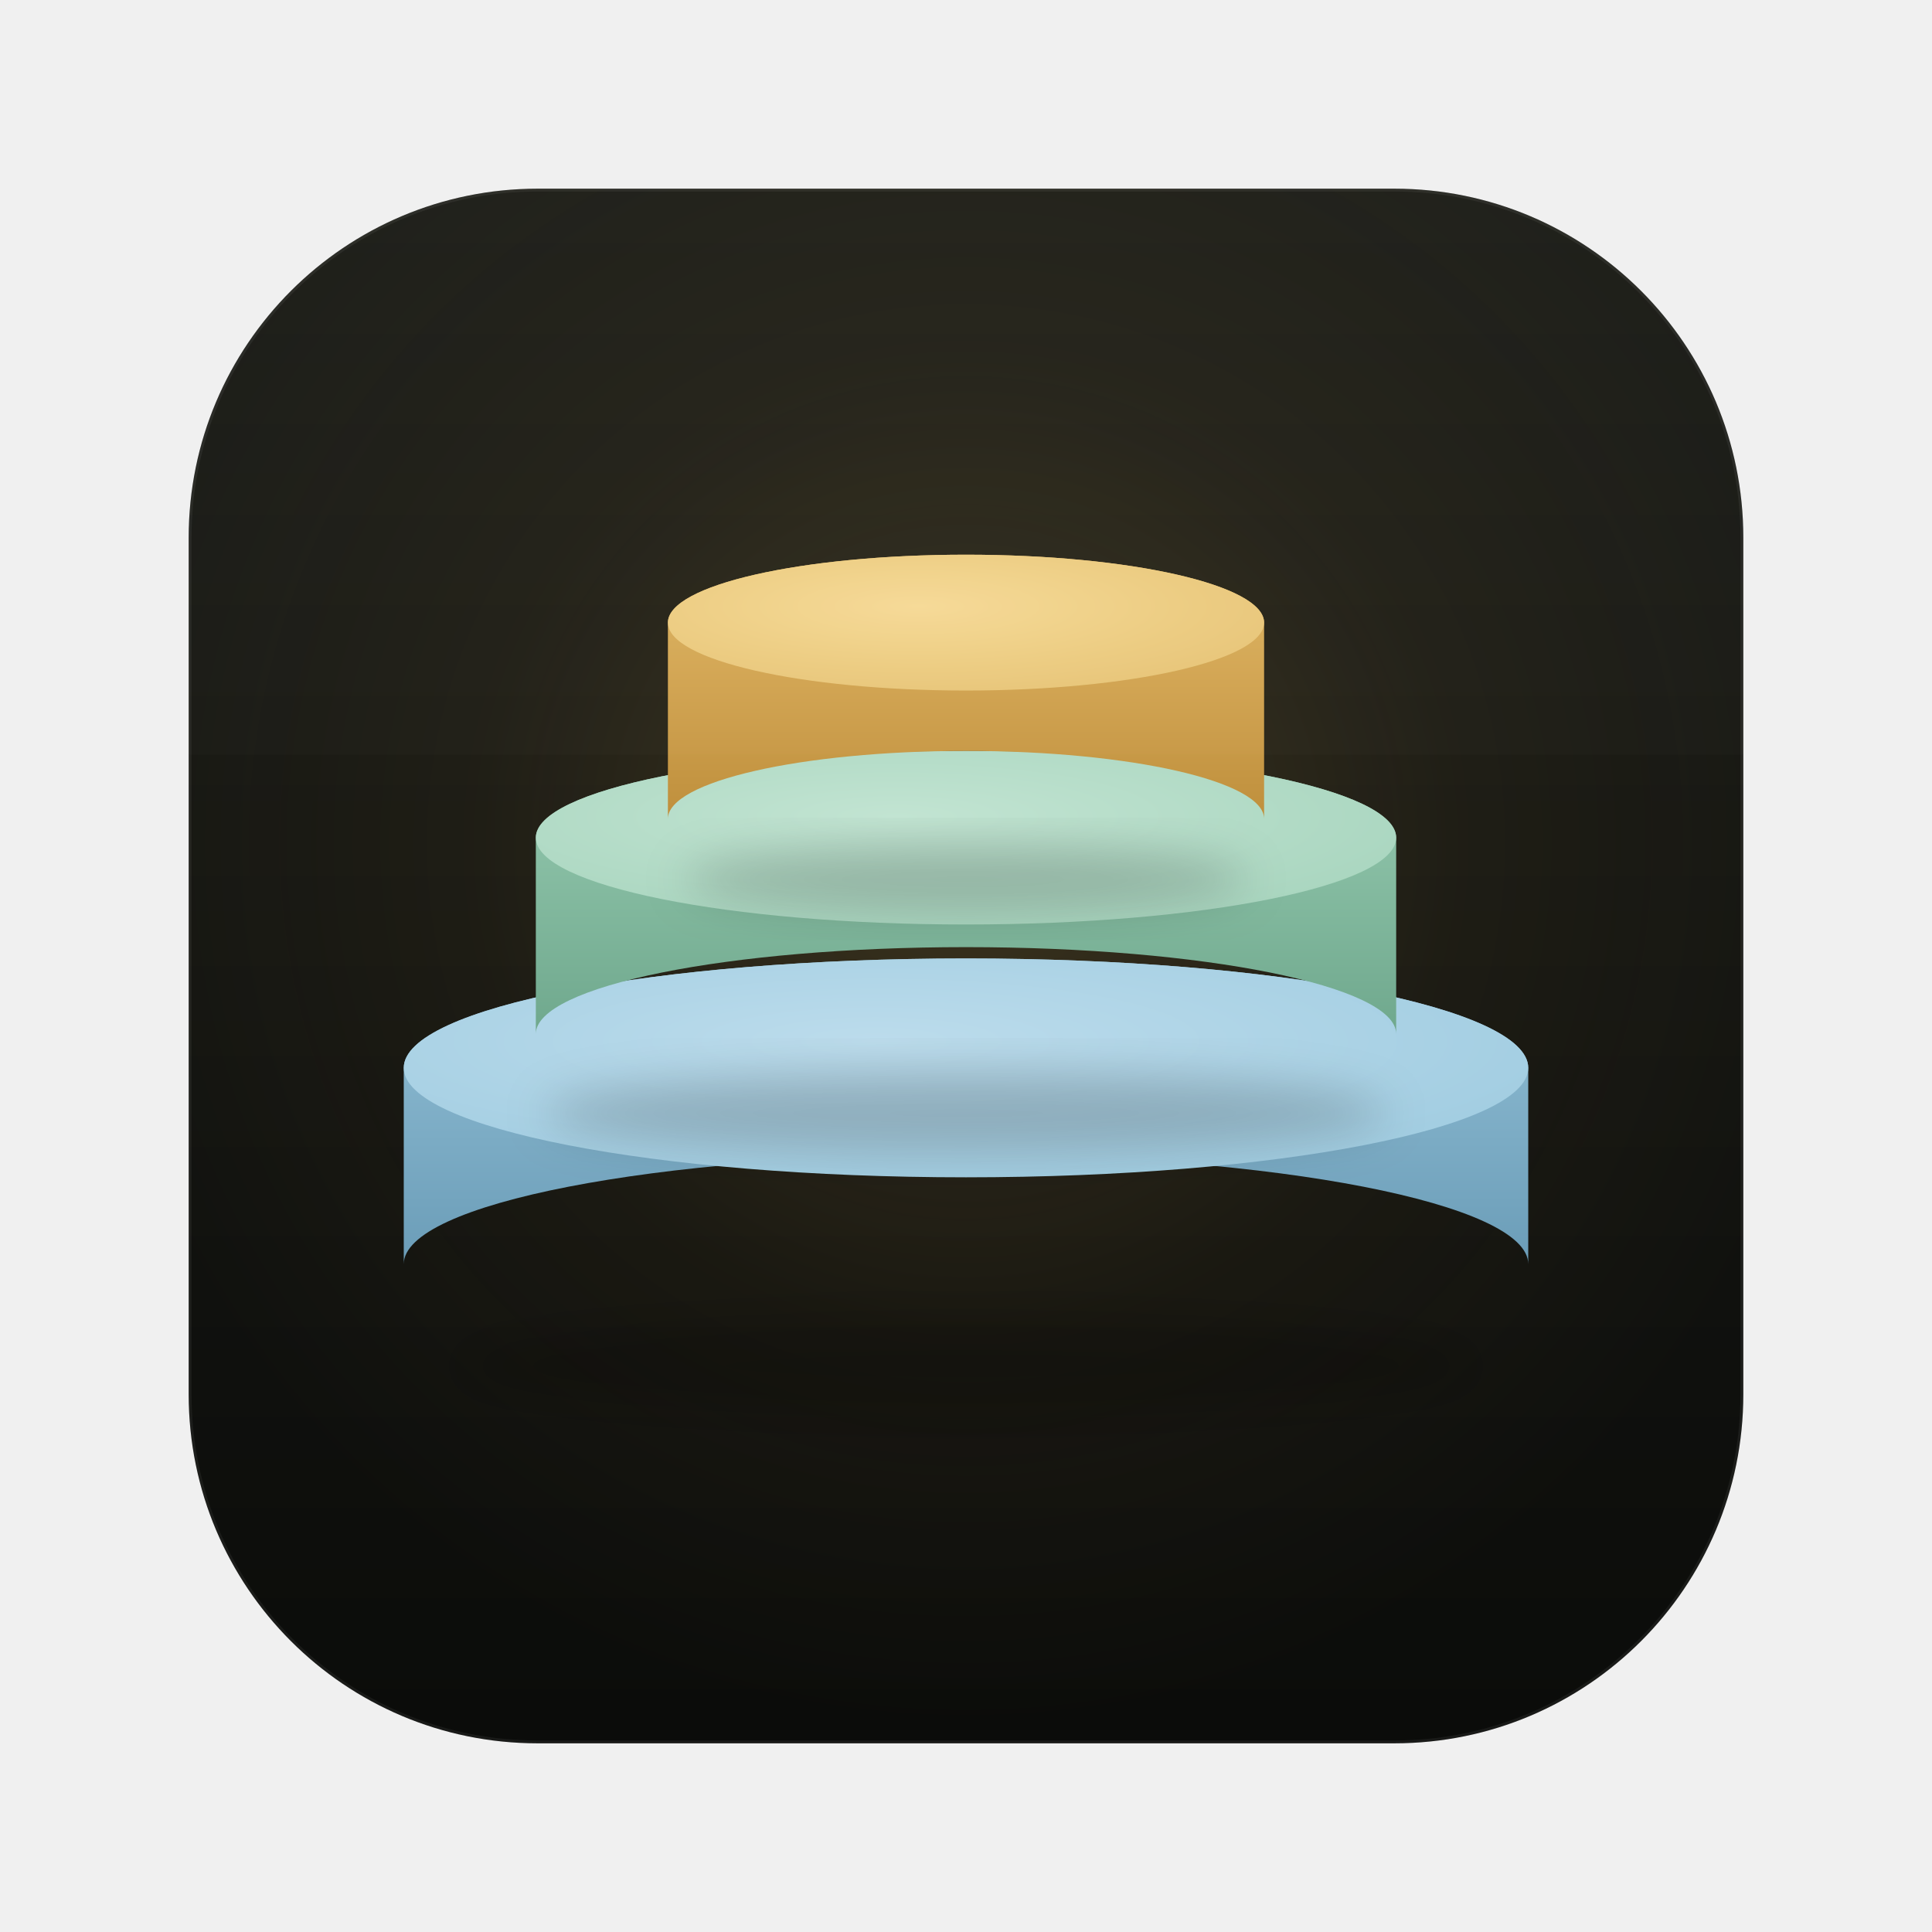
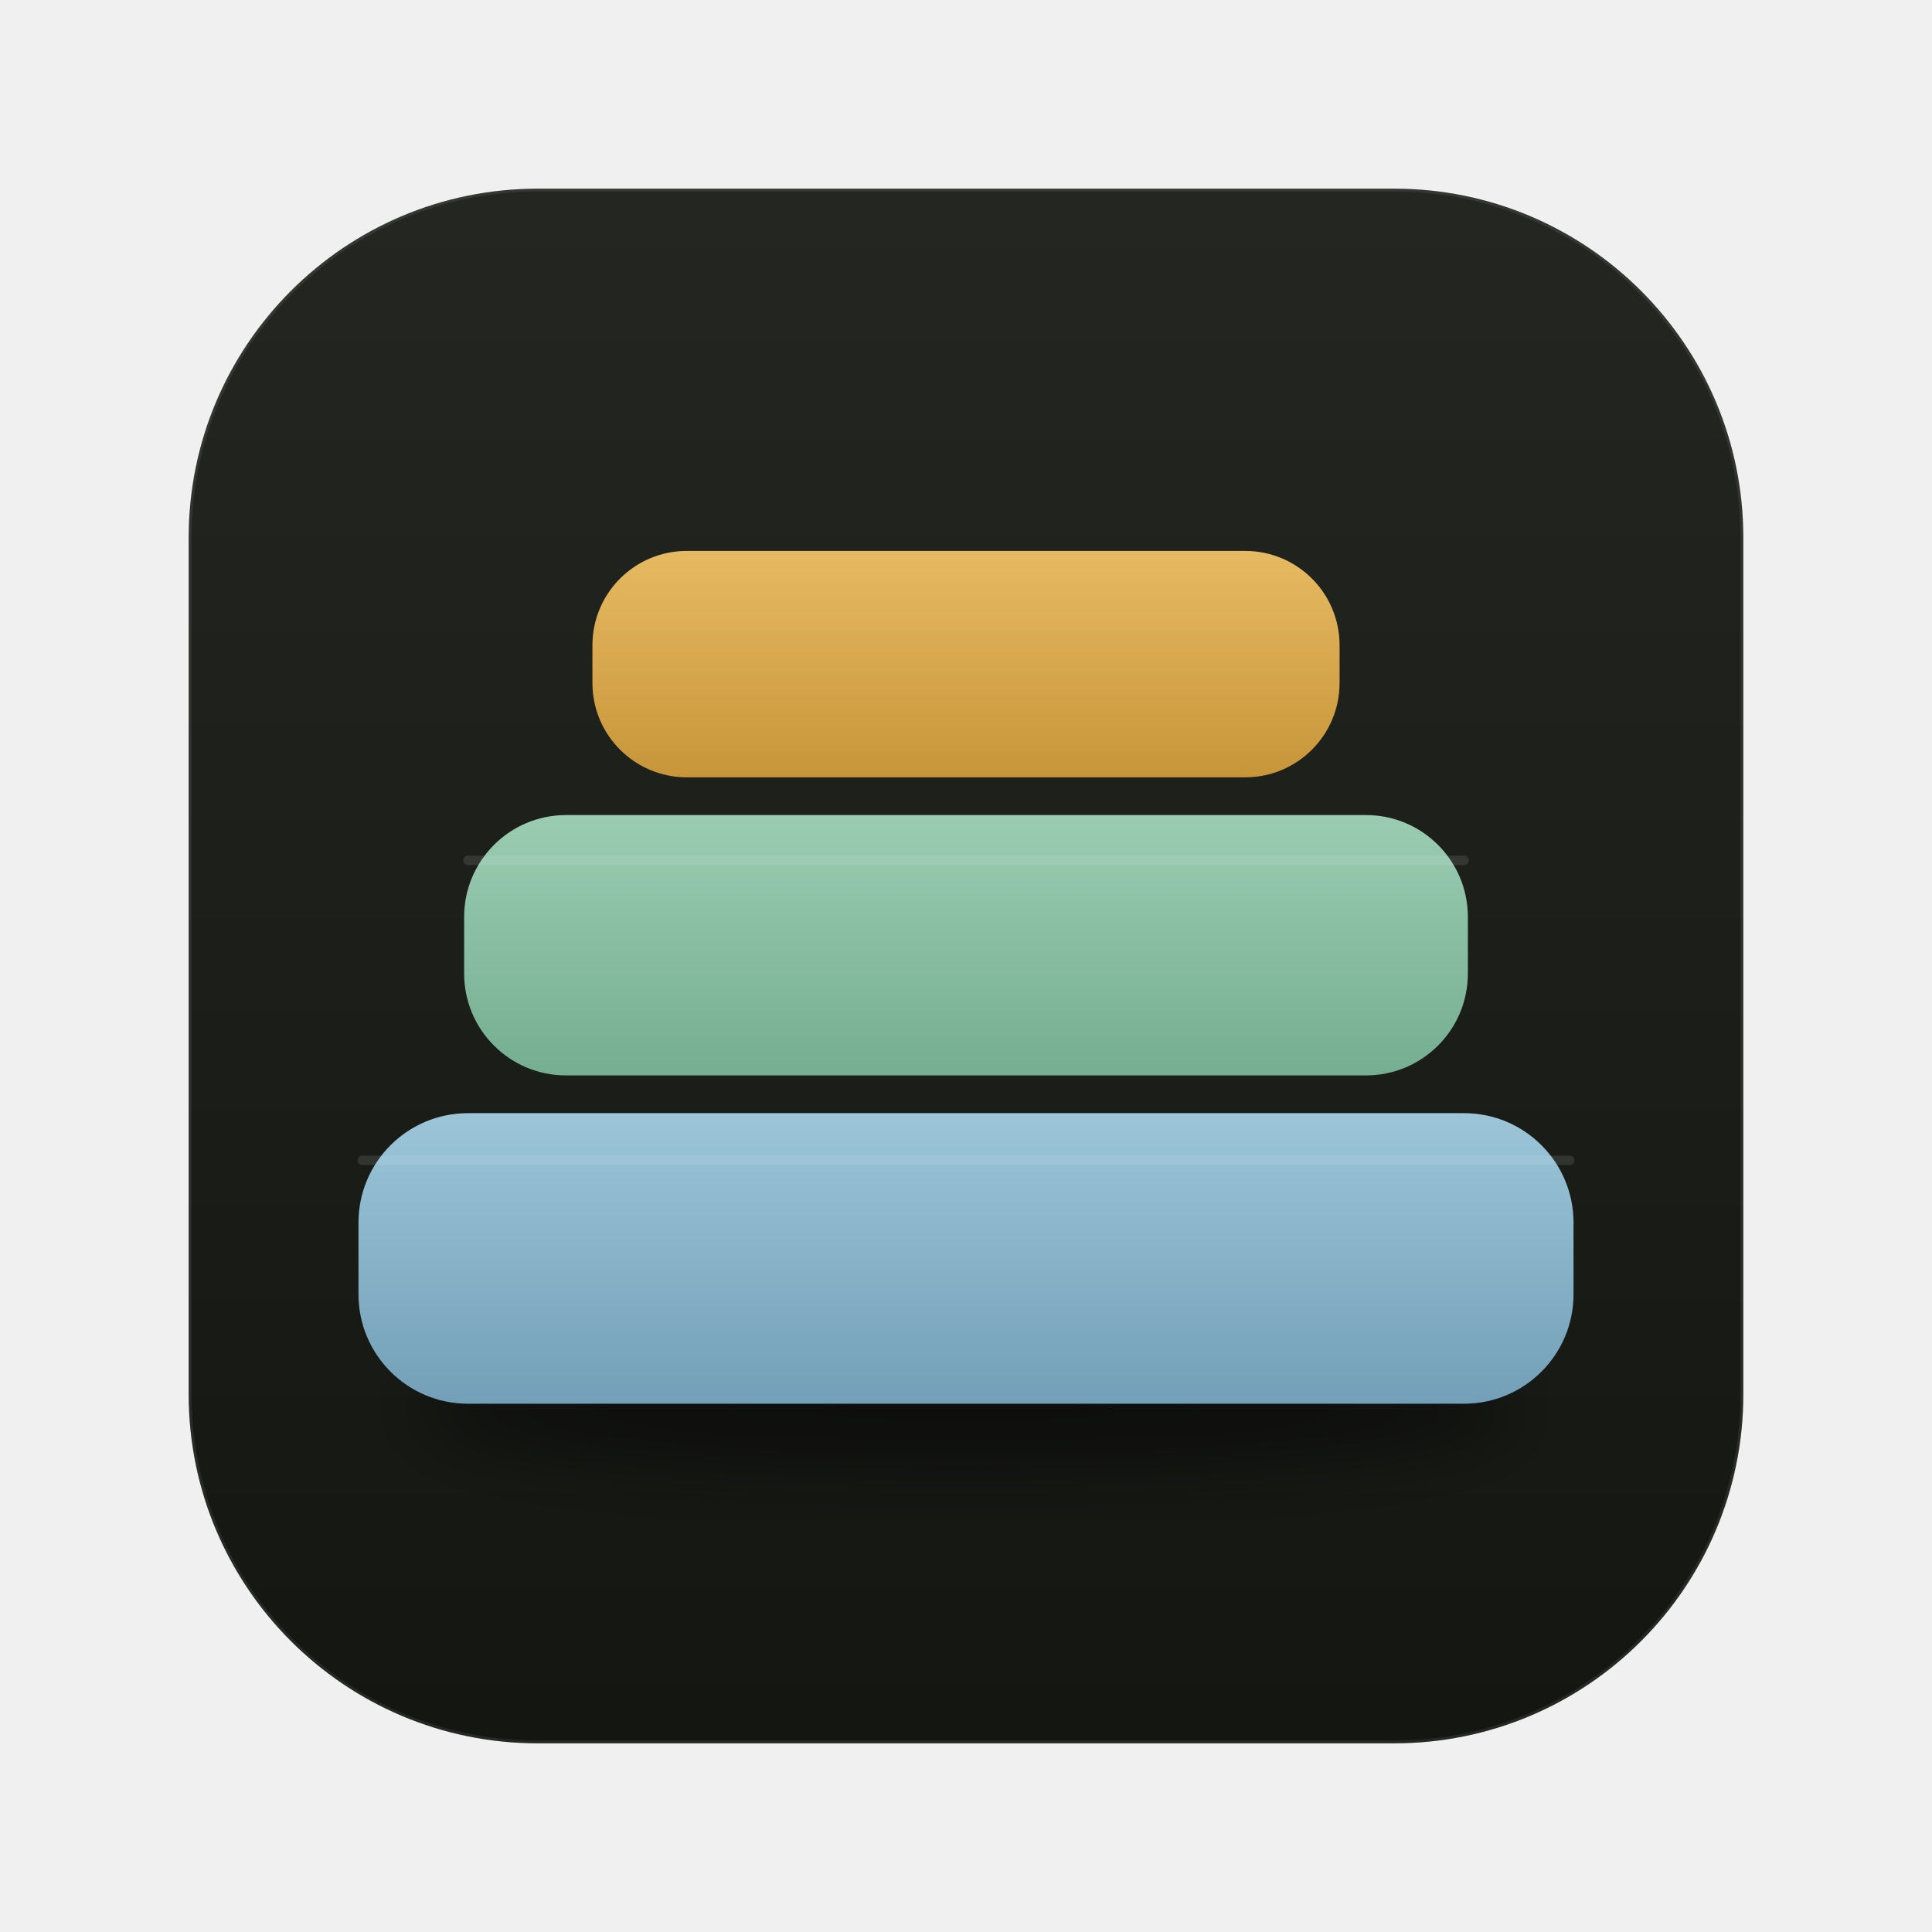
<svg xmlns="http://www.w3.org/2000/svg" width="1024" height="1024" viewBox="0 0 1024 1024">
  <defs>
-     <linearGradient id="bg" x1="0" y1="0" x2="0" y2="1">
-       <stop offset="0" stop-color="#1c1d18" />
-       <stop offset="1" stop-color="#0b0c0a" />
+     <linearGradient id="ground" x1="0" y1="0" x2="0" y2="1">
+       <stop offset="0" stop-color="#242622" />
+       <stop offset="1" stop-color="#141612" />
    </linearGradient>
-     <radialGradient id="glow" cx="50%" cy="42%" r="58%">
-       <stop offset="0" stop-color="#d9ab53" stop-opacity="0.20" />
-       <stop offset="55%" stop-color="#d9ab53" stop-opacity="0.05" />
-       <stop offset="100%" stop-color="#d9ab53" stop-opacity="0" />
-     </radialGradient>
-     <linearGradient id="amberBody" x1="0" y1="0" x2="0" y2="1">
-       <stop offset="0" stop-color="#e2b866" />
-       <stop offset="1" stop-color="#bf8f3c" />
+     <linearGradient id="personal" x1="0" y1="0" x2="0" y2="1">
+       <stop offset="0" stop-color="#e6ba62" />
+       <stop offset="1" stop-color="#c89539" />
    </linearGradient>
-     <linearGradient id="tealBody" x1="0" y1="0" x2="0" y2="1">
-       <stop offset="0" stop-color="#97cbb1" />
-       <stop offset="1" stop-color="#6fa88d" />
+     <linearGradient id="team" x1="0" y1="0" x2="0" y2="1">
+       <stop offset="0" stop-color="#9bccb2" />
+       <stop offset="1" stop-color="#75ae91" />
    </linearGradient>
-     <linearGradient id="indigoBody" x1="0" y1="0" x2="0" y2="1">
-       <stop offset="0" stop-color="#93c0d6" />
-       <stop offset="1" stop-color="#6b9db8" />
+     <linearGradient id="company" x1="0" y1="0" x2="0" y2="1">
+       <stop offset="0" stop-color="#9cc5d8" />
+       <stop offset="1" stop-color="#739fb8" />
    </linearGradient>
-     <radialGradient id="amberTop" cx="42%" cy="38%" r="75%">
-       <stop offset="0" stop-color="#f6da97" />
-       <stop offset="1" stop-color="#e6c274" />
-     </radialGradient>
-     <radialGradient id="tealTop" cx="42%" cy="38%" r="75%">
-       <stop offset="0" stop-color="#c2e4d2" />
-       <stop offset="1" stop-color="#a6d4bd" />
-     </radialGradient>
-     <radialGradient id="indigoTop" cx="42%" cy="38%" r="75%">
-       <stop offset="0" stop-color="#bcdcec" />
-       <stop offset="1" stop-color="#9ecbe0" />
-     </radialGradient>
-     <clipPath id="clip">
-       <rect x="100" y="100" width="824" height="824" rx="185" ry="185" />
-     </clipPath>
-     <filter id="soft" x="-40%" y="-40%" width="180%" height="180%">
-       <feGaussianBlur stdDeviation="12" />
+     <filter id="shadow" x="-20%" y="-35%" width="140%" height="170%">
+       <feGaussianBlur stdDeviation="18" />
    </filter>
  </defs>
-   <rect x="100" y="100" width="824" height="824" rx="185" ry="185" fill="url(#bg)" />
-   <g clip-path="url(#clip)">
-     <rect x="100" y="100" width="824" height="824" fill="url(#glow)" />
-     <ellipse cx="512" cy="724" rx="272" ry="26" fill="#000000" opacity="0.16" filter="url(#soft)" />
-     <path d="M214,566 L214,670 A298,58 0 0 1 810,670 L810,566 A298,58 0 0 0 214,566 Z" fill="url(#indigoBody)" />
-     <ellipse cx="512" cy="566" rx="298" ry="58" fill="url(#indigoTop)" />
-     <ellipse cx="512" cy="590" rx="224" ry="22" fill="#000000" opacity="0.18" filter="url(#soft)" />
-     <path d="M284,444 L284,548 A228,46 0 0 1 740,548 L740,444 A228,46 0 0 0 284,444 Z" fill="url(#tealBody)" />
-     <ellipse cx="512" cy="444" rx="228" ry="46" fill="url(#tealTop)" />
-     <ellipse cx="512" cy="466" rx="150" ry="18" fill="#000000" opacity="0.18" filter="url(#soft)" />
-     <path d="M354,330 L354,434 A158,36 0 0 1 670,434 L670,330 A158,36 0 0 0 354,330 Z" fill="url(#amberBody)" />
-     <ellipse cx="512" cy="330" rx="158" ry="36" fill="url(#amberTop)" />
-     <rect x="100" y="100" width="824" height="300" fill="#ffffff" opacity="0.015" />
-   </g>
-   <rect x="100.75" y="100.75" width="822.5" height="822.5" rx="184.25" ry="184.25" fill="none" stroke="#ffffff" stroke-opacity="0.06" stroke-width="1.5" />
+   <rect x="100" y="100" width="824" height="824" rx="185" fill="url(#ground)" />
+   <ellipse cx="512" cy="748" rx="292" ry="34" fill="#050605" opacity="0.4" filter="url(#shadow)" />
+   <rect x="190" y="590" width="644" height="154" rx="58" fill="url(#company)" />
+   <rect x="246" y="432" width="532" height="138" rx="54" fill="url(#team)" />
+   <rect x="314" y="292" width="396" height="120" rx="50" fill="url(#personal)" />
+   <path d="M248 456h528" stroke="#d9f0e3" stroke-opacity="0.12" stroke-width="5" stroke-linecap="round" />
+   <path d="M192 615h640" stroke="#e0f0f7" stroke-opacity="0.12" stroke-width="5" stroke-linecap="round" />
+   <rect x="100.75" y="100.75" width="822.5" height="822.5" rx="184.25" fill="none" stroke="#ffffff" stroke-opacity="0.08" stroke-width="1.5" />
</svg>
